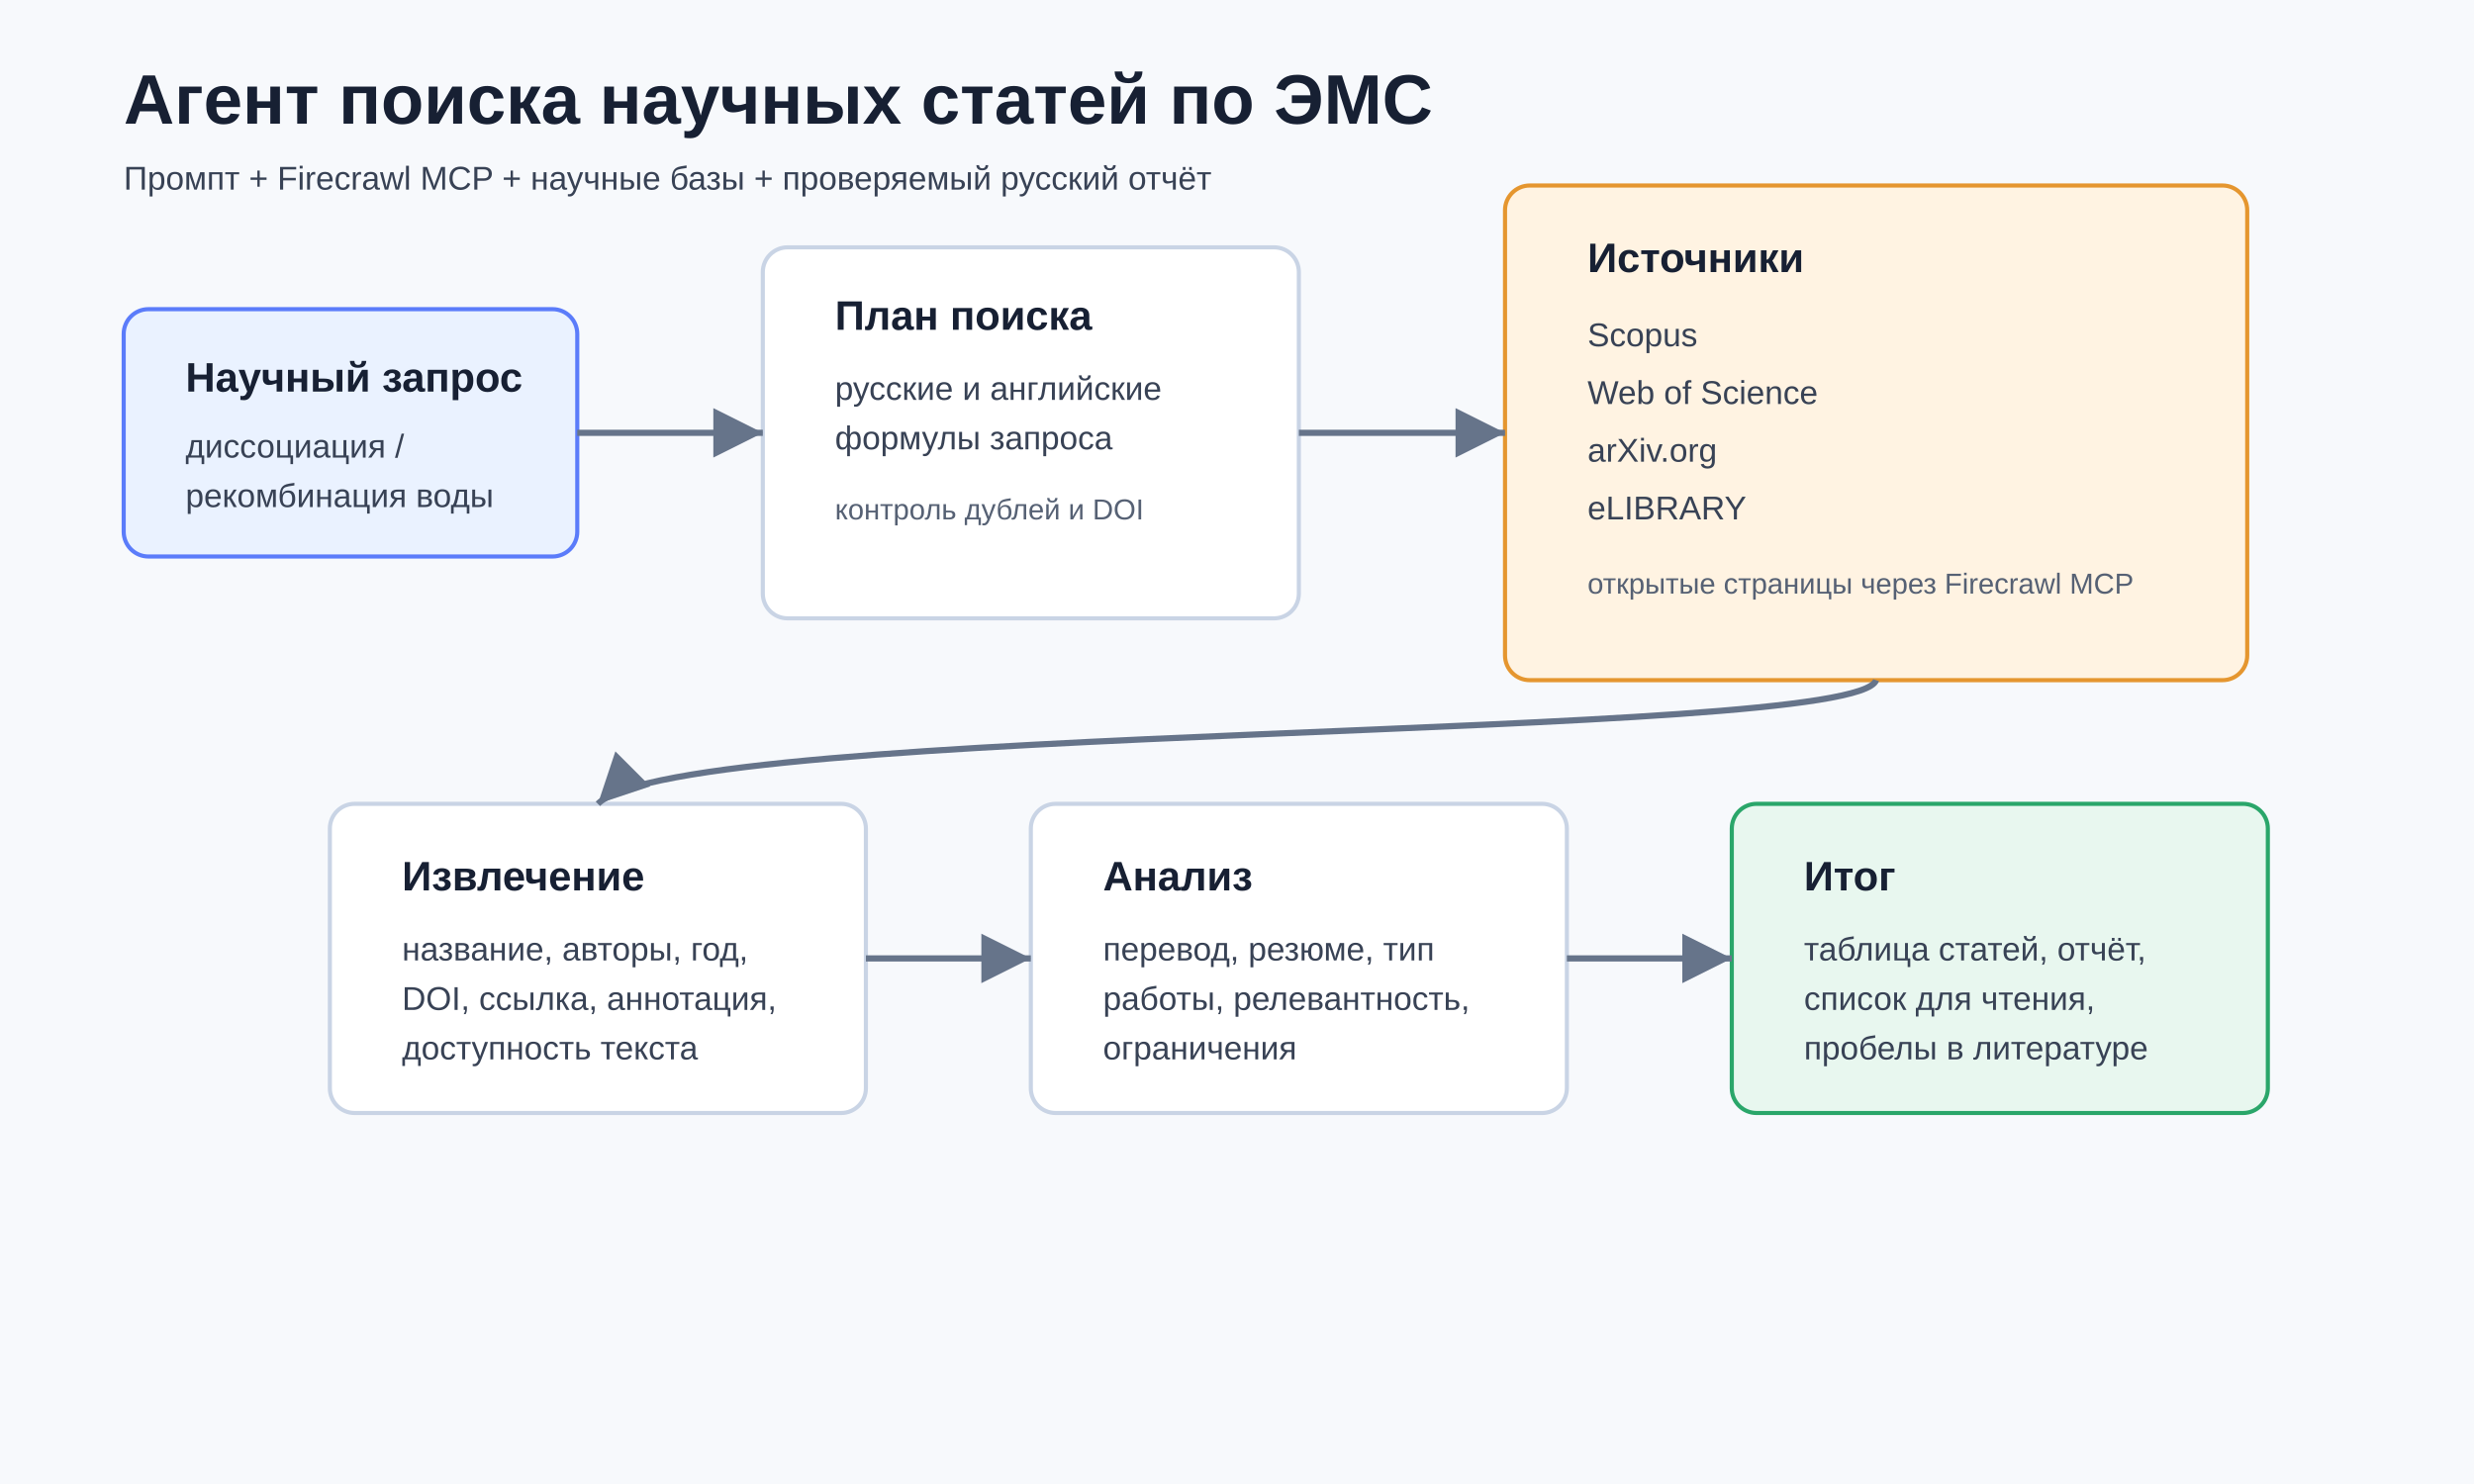
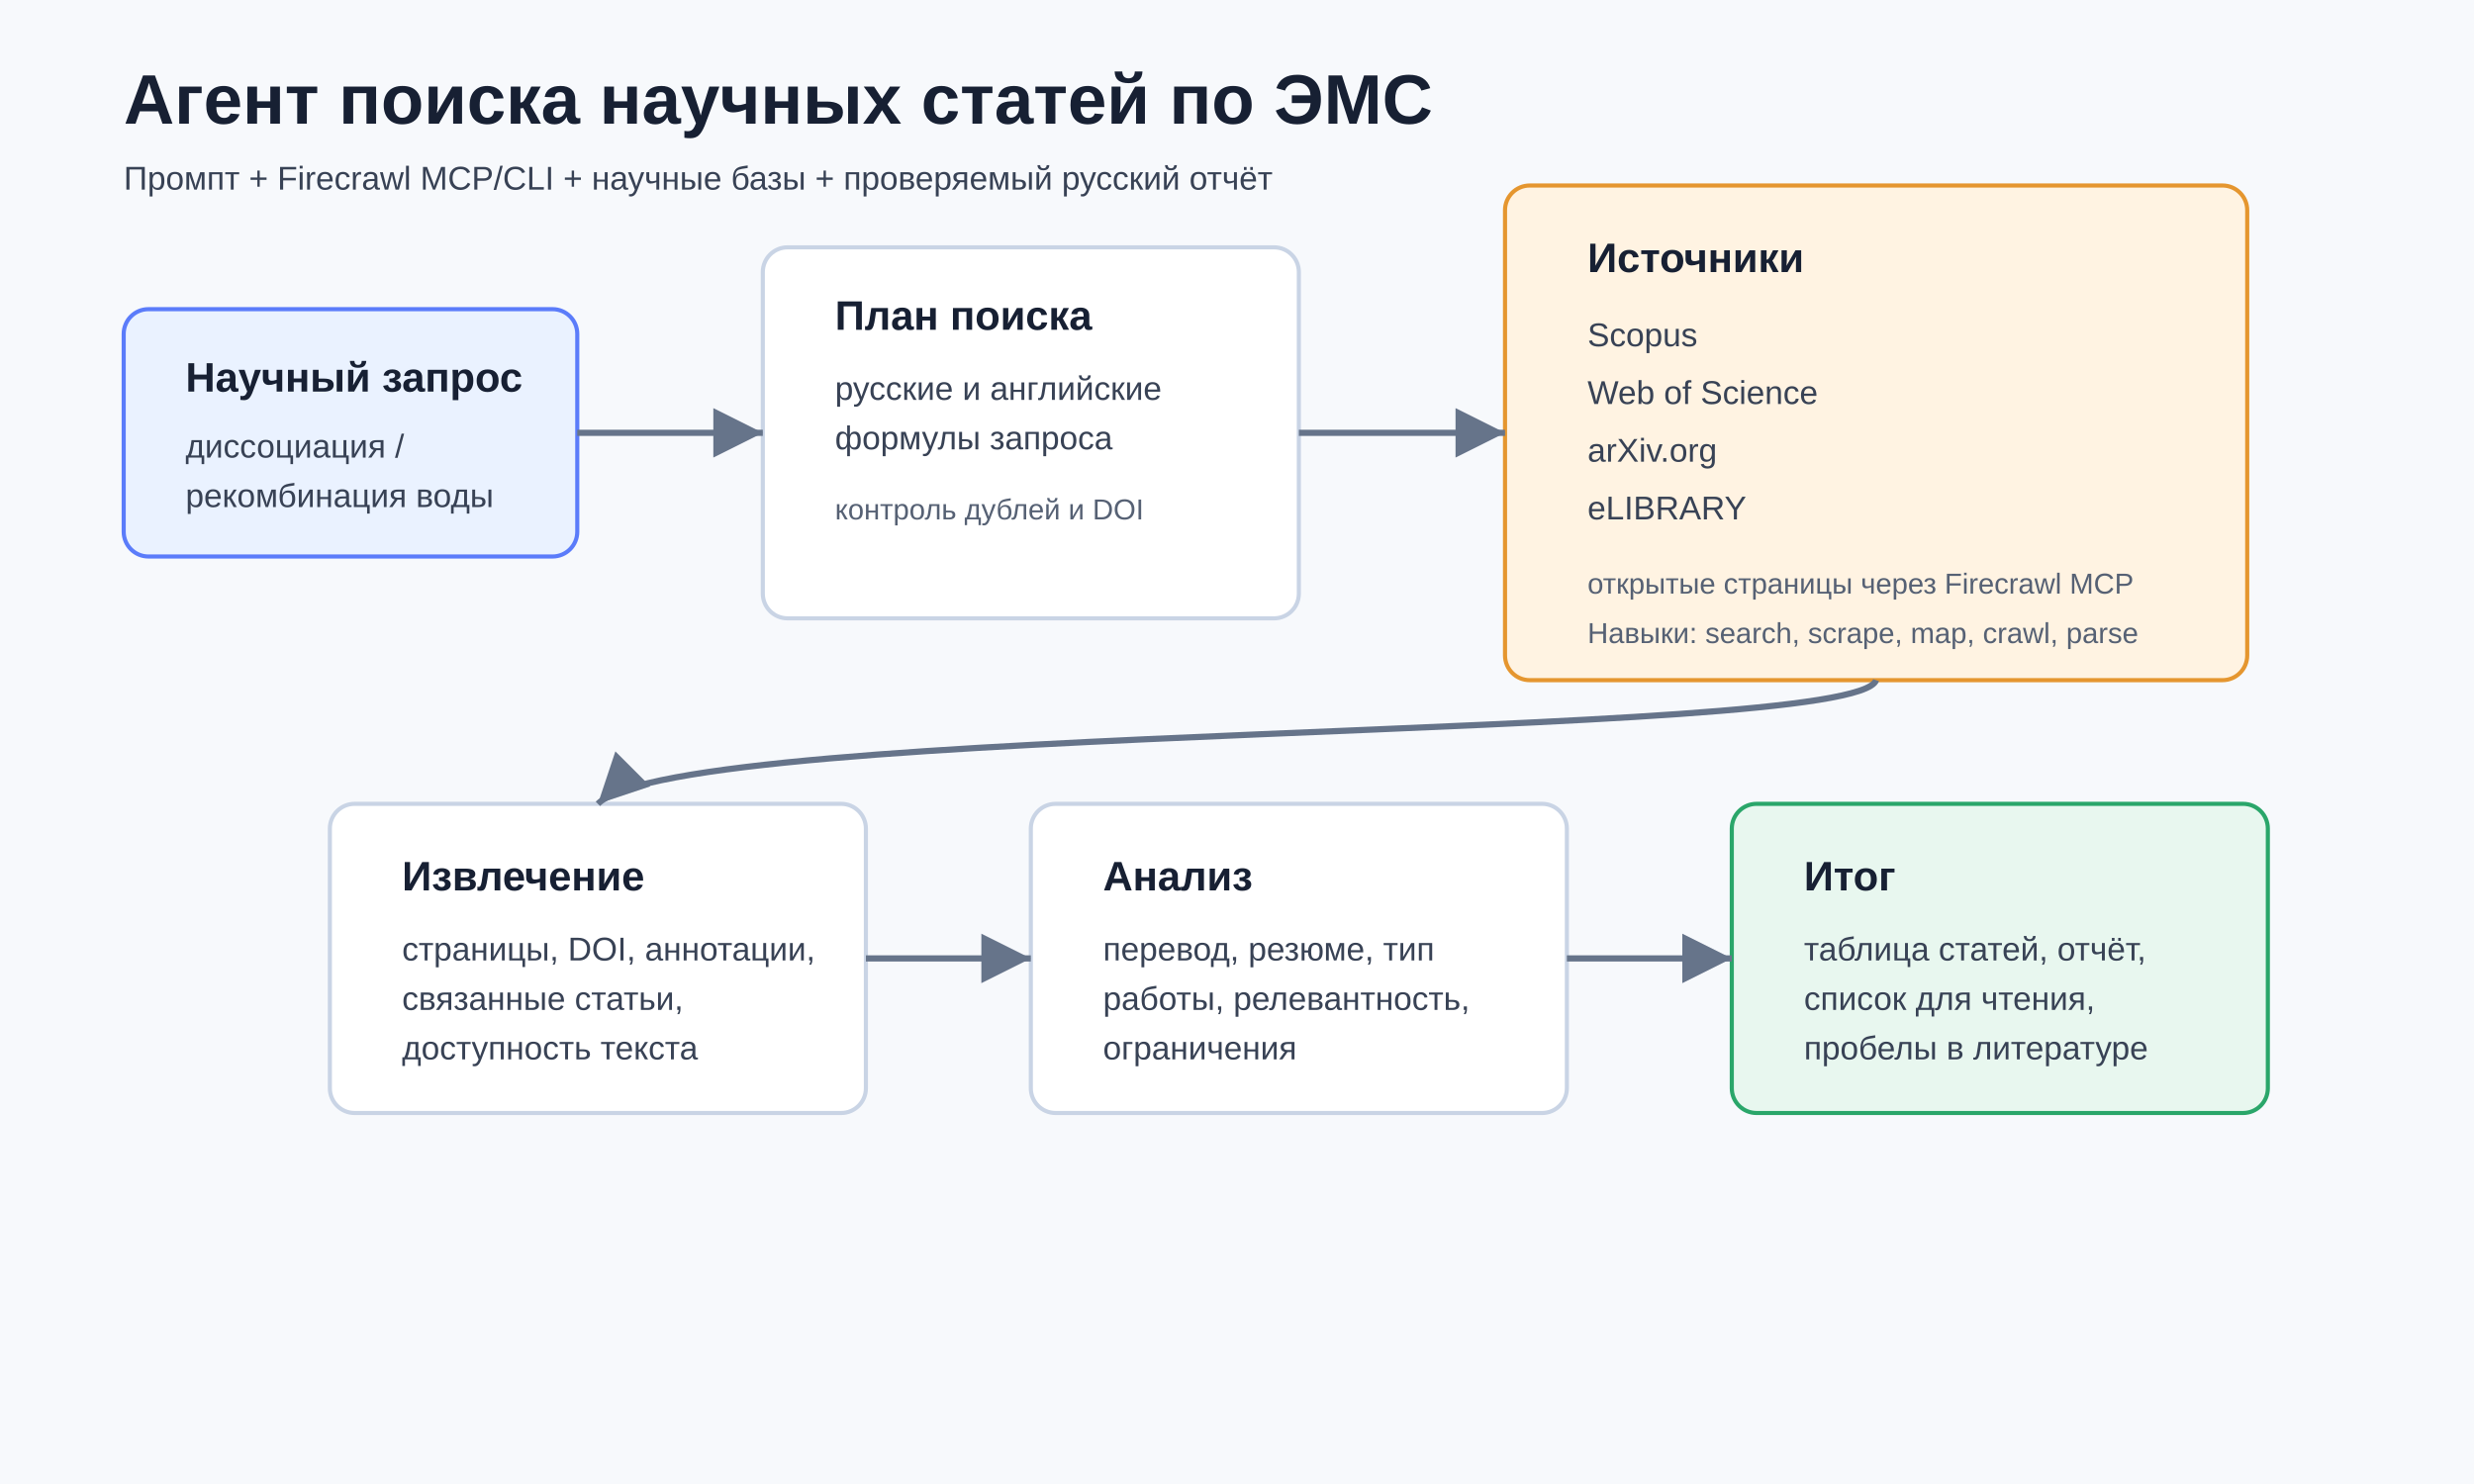
<svg xmlns="http://www.w3.org/2000/svg" width="1200" height="720" viewBox="0 0 1200 720" role="img" aria-labelledby="title desc">
  <rect width="1200" height="720" fill="#f7f9fc" />
  <style>
    .title { font: 700 34px Arial, sans-serif; fill: #172033; }
    .label { font: 700 20px Arial, sans-serif; fill: #172033; }
    .body { font: 16px Arial, sans-serif; fill: #384255; }
    .small { font: 14px Arial, sans-serif; fill: #566174; }
    .box { fill: #ffffff; stroke: #c9d4e5; stroke-width: 2; rx: 12; }
    .accent { fill: #eaf2ff; stroke: #5b7cfa; stroke-width: 2; rx: 12; }
    .green { fill: #e8f7ef; stroke: #2aa66a; stroke-width: 2; rx: 12; }
    .orange { fill: #fff3e2; stroke: #e5962f; stroke-width: 2; rx: 12; }
    .arrow { stroke: #66748a; stroke-width: 3; fill: none; marker-end: url(#arrow); }
  </style>
  <defs>
    <marker id="arrow" markerWidth="12" markerHeight="12" refX="10" refY="6" orient="auto">
      <path d="M2,2 L10,6 L2,10 Z" fill="#66748a" />
    </marker>
  </defs>
  <text x="60" y="60" class="title">Агент поиска научных статей по ЭМС</text>
-   <text x="60" y="92" class="body">Промпт + Firecrawl MCP + научные базы + проверяемый русский отчёт</text>
+   <text x="60" y="92" class="body">Промпт + Firecrawl MCP/CLI + научные базы + проверяемый русский отчёт</text>
  <rect x="60" y="150" width="220" height="120" class="accent" />
  <text x="90" y="190" class="label">Научный запрос</text>
  <text x="90" y="222" class="body">диссоциация /</text>
  <text x="90" y="246" class="body">рекомбинация воды</text>
  <rect x="370" y="120" width="260" height="180" class="box" />
  <text x="405" y="160" class="label">План поиска</text>
  <text x="405" y="194" class="body">русские и английские</text>
  <text x="405" y="218" class="body">формулы запроса</text>
  <text x="405" y="252" class="small">контроль дублей и DOI</text>
  <rect x="730" y="90" width="360" height="240" class="orange" />
  <text x="770" y="132" class="label">Источники</text>
  <text x="770" y="168" class="body">Scopus</text>
  <text x="770" y="196" class="body">Web of Science</text>
  <text x="770" y="224" class="body">arXiv.org</text>
  <text x="770" y="252" class="body">eLIBRARY</text>
  <text x="770" y="288" class="small">открытые страницы через Firecrawl MCP</text>
+   <text x="770" y="312" class="small">Навыки: search, scrape, map, crawl, parse</text>
  <rect x="160" y="390" width="260" height="150" class="box" />
  <text x="195" y="432" class="label">Извлечение</text>
-   <text x="195" y="466" class="body">название, авторы, год,</text>
-   <text x="195" y="490" class="body">DOI, ссылка, аннотация,</text>
+   <text x="195" y="466" class="body">страницы, DOI, аннотации,</text>
+   <text x="195" y="490" class="body">связанные статьи,</text>
  <text x="195" y="514" class="body">доступность текста</text>
  <rect x="500" y="390" width="260" height="150" class="box" />
  <text x="535" y="432" class="label">Анализ</text>
  <text x="535" y="466" class="body">перевод, резюме, тип</text>
  <text x="535" y="490" class="body">работы, релевантность,</text>
  <text x="535" y="514" class="body">ограничения</text>
  <rect x="840" y="390" width="260" height="150" class="green" />
  <text x="875" y="432" class="label">Итог</text>
  <text x="875" y="466" class="body">таблица статей, отчёт,</text>
  <text x="875" y="490" class="body">список для чтения,</text>
  <text x="875" y="514" class="body">пробелы в литературе</text>
  <path d="M280 210 H370" class="arrow" />
  <path d="M630 210 H730" class="arrow" />
  <path d="M910 330 C900 360 330 350 290 390" class="arrow" />
  <path d="M420 465 H500" class="arrow" />
  <path d="M760 465 H840" class="arrow" />
</svg>
